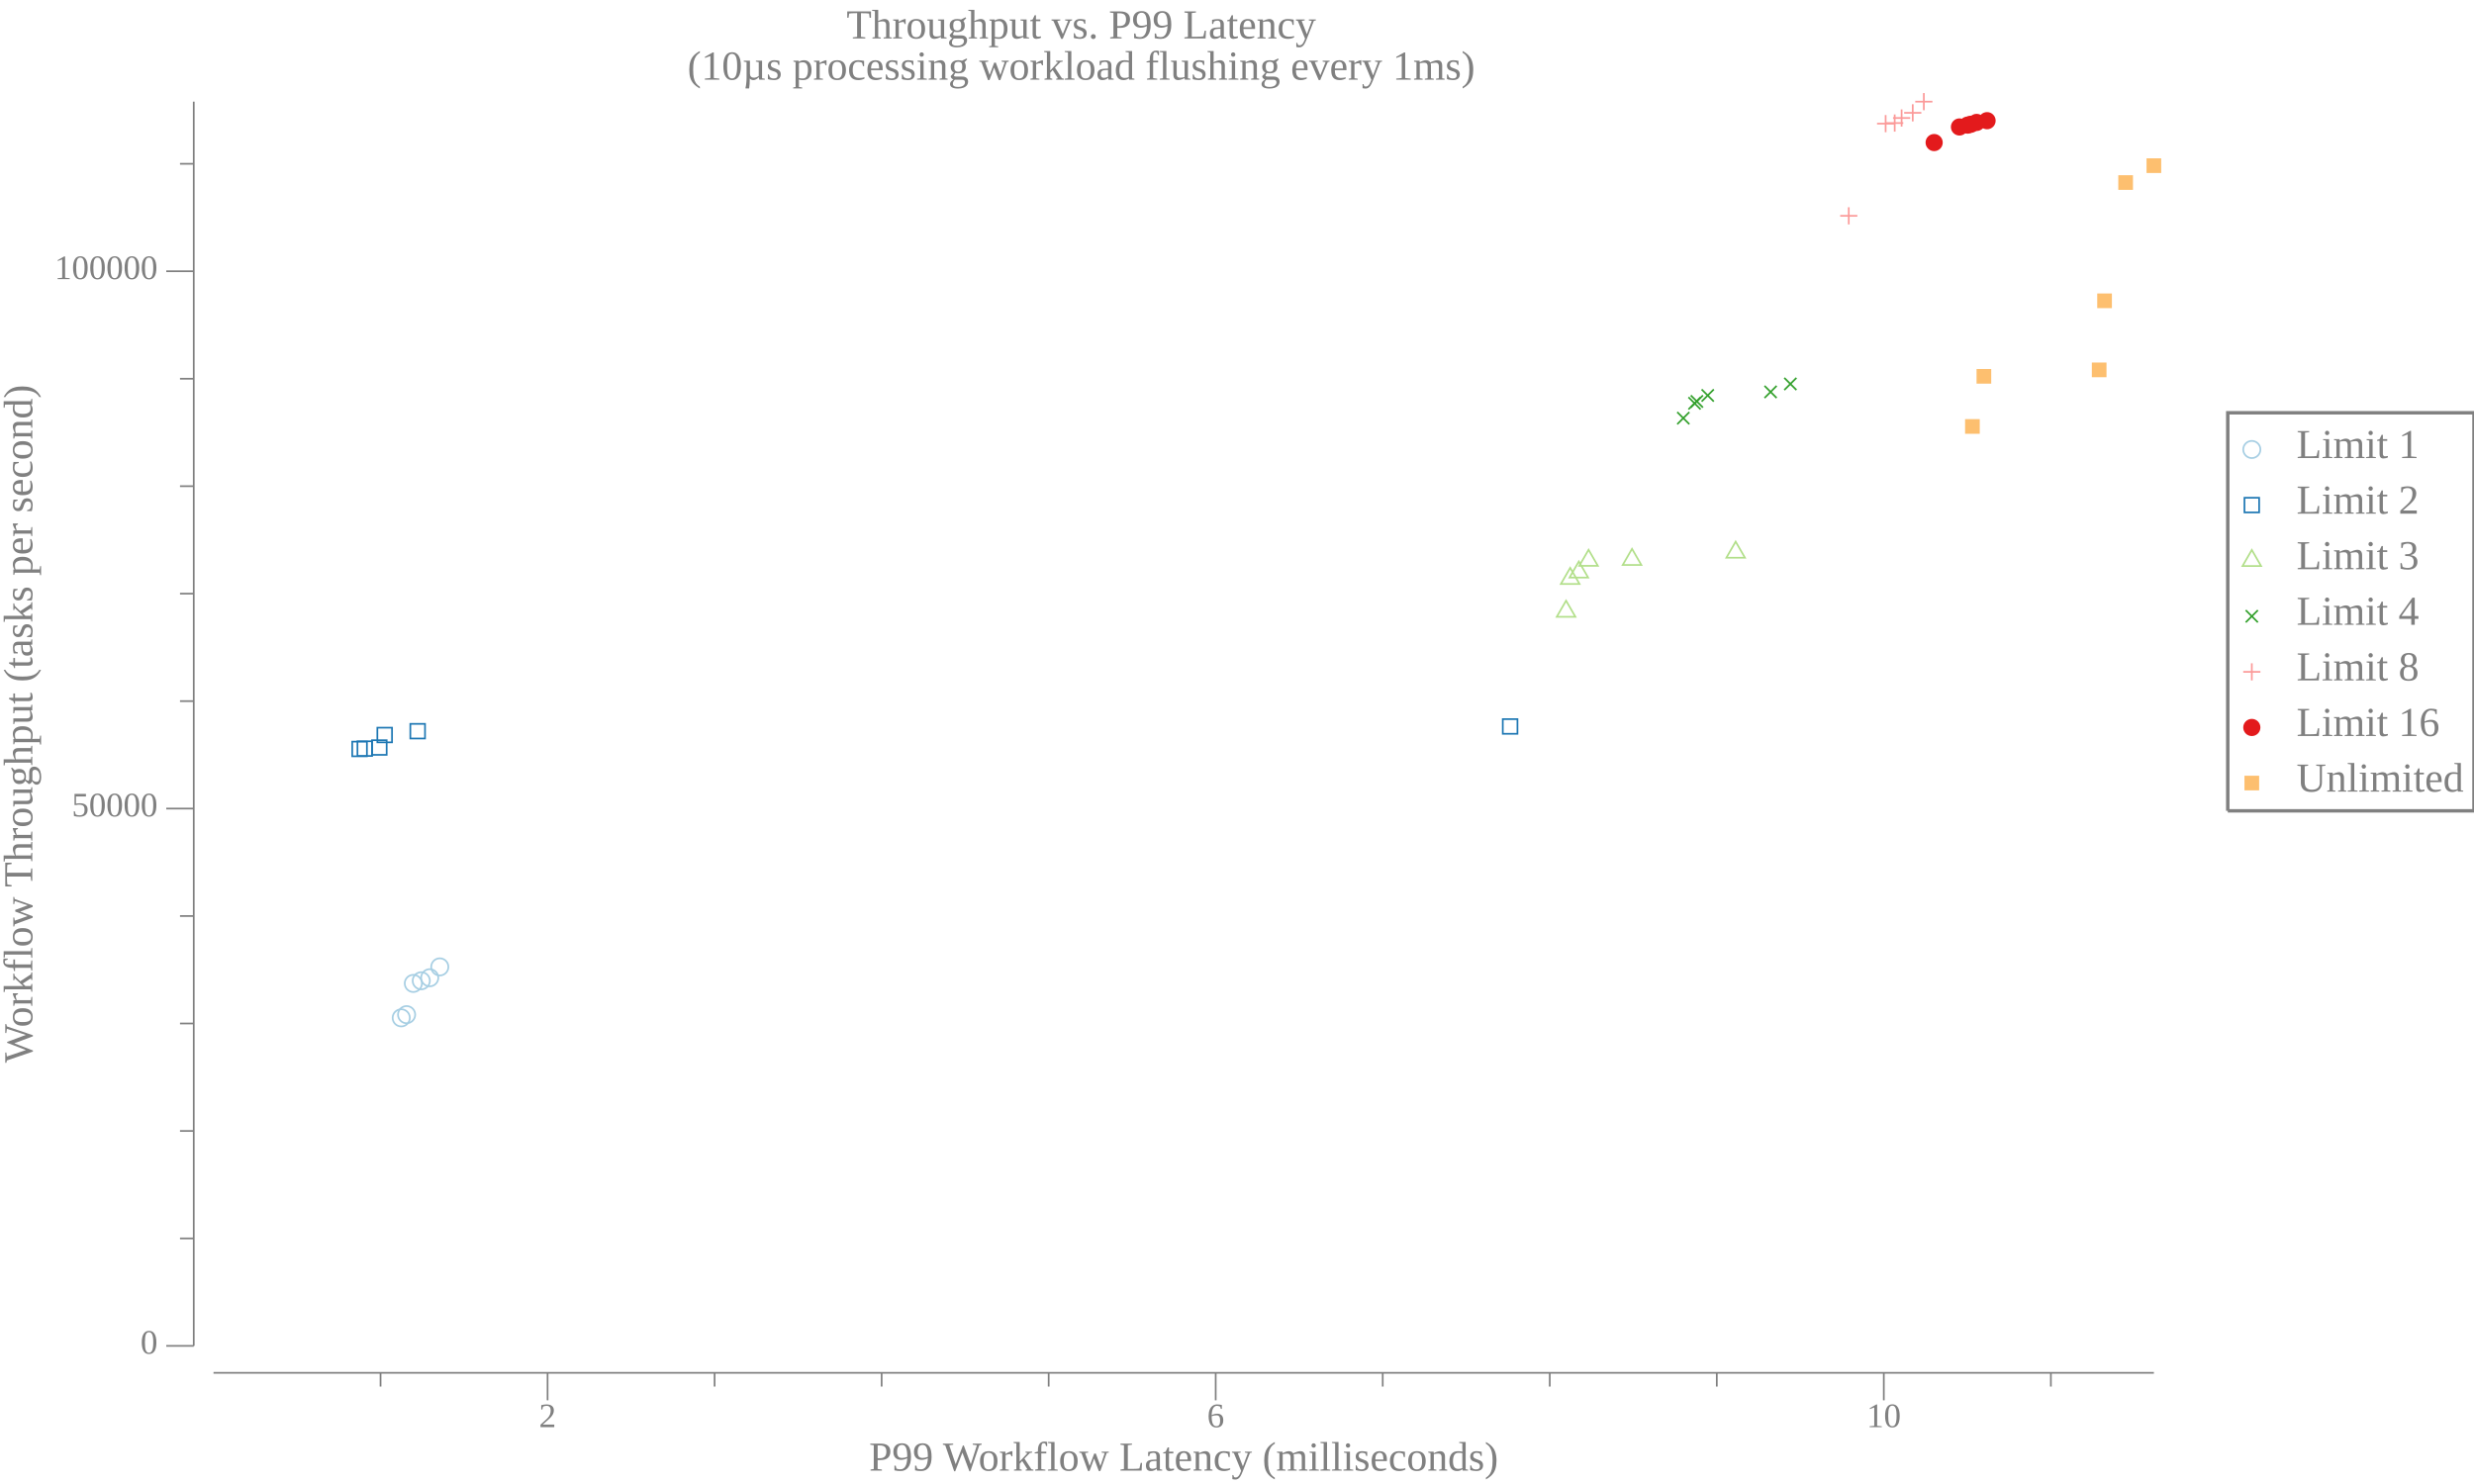
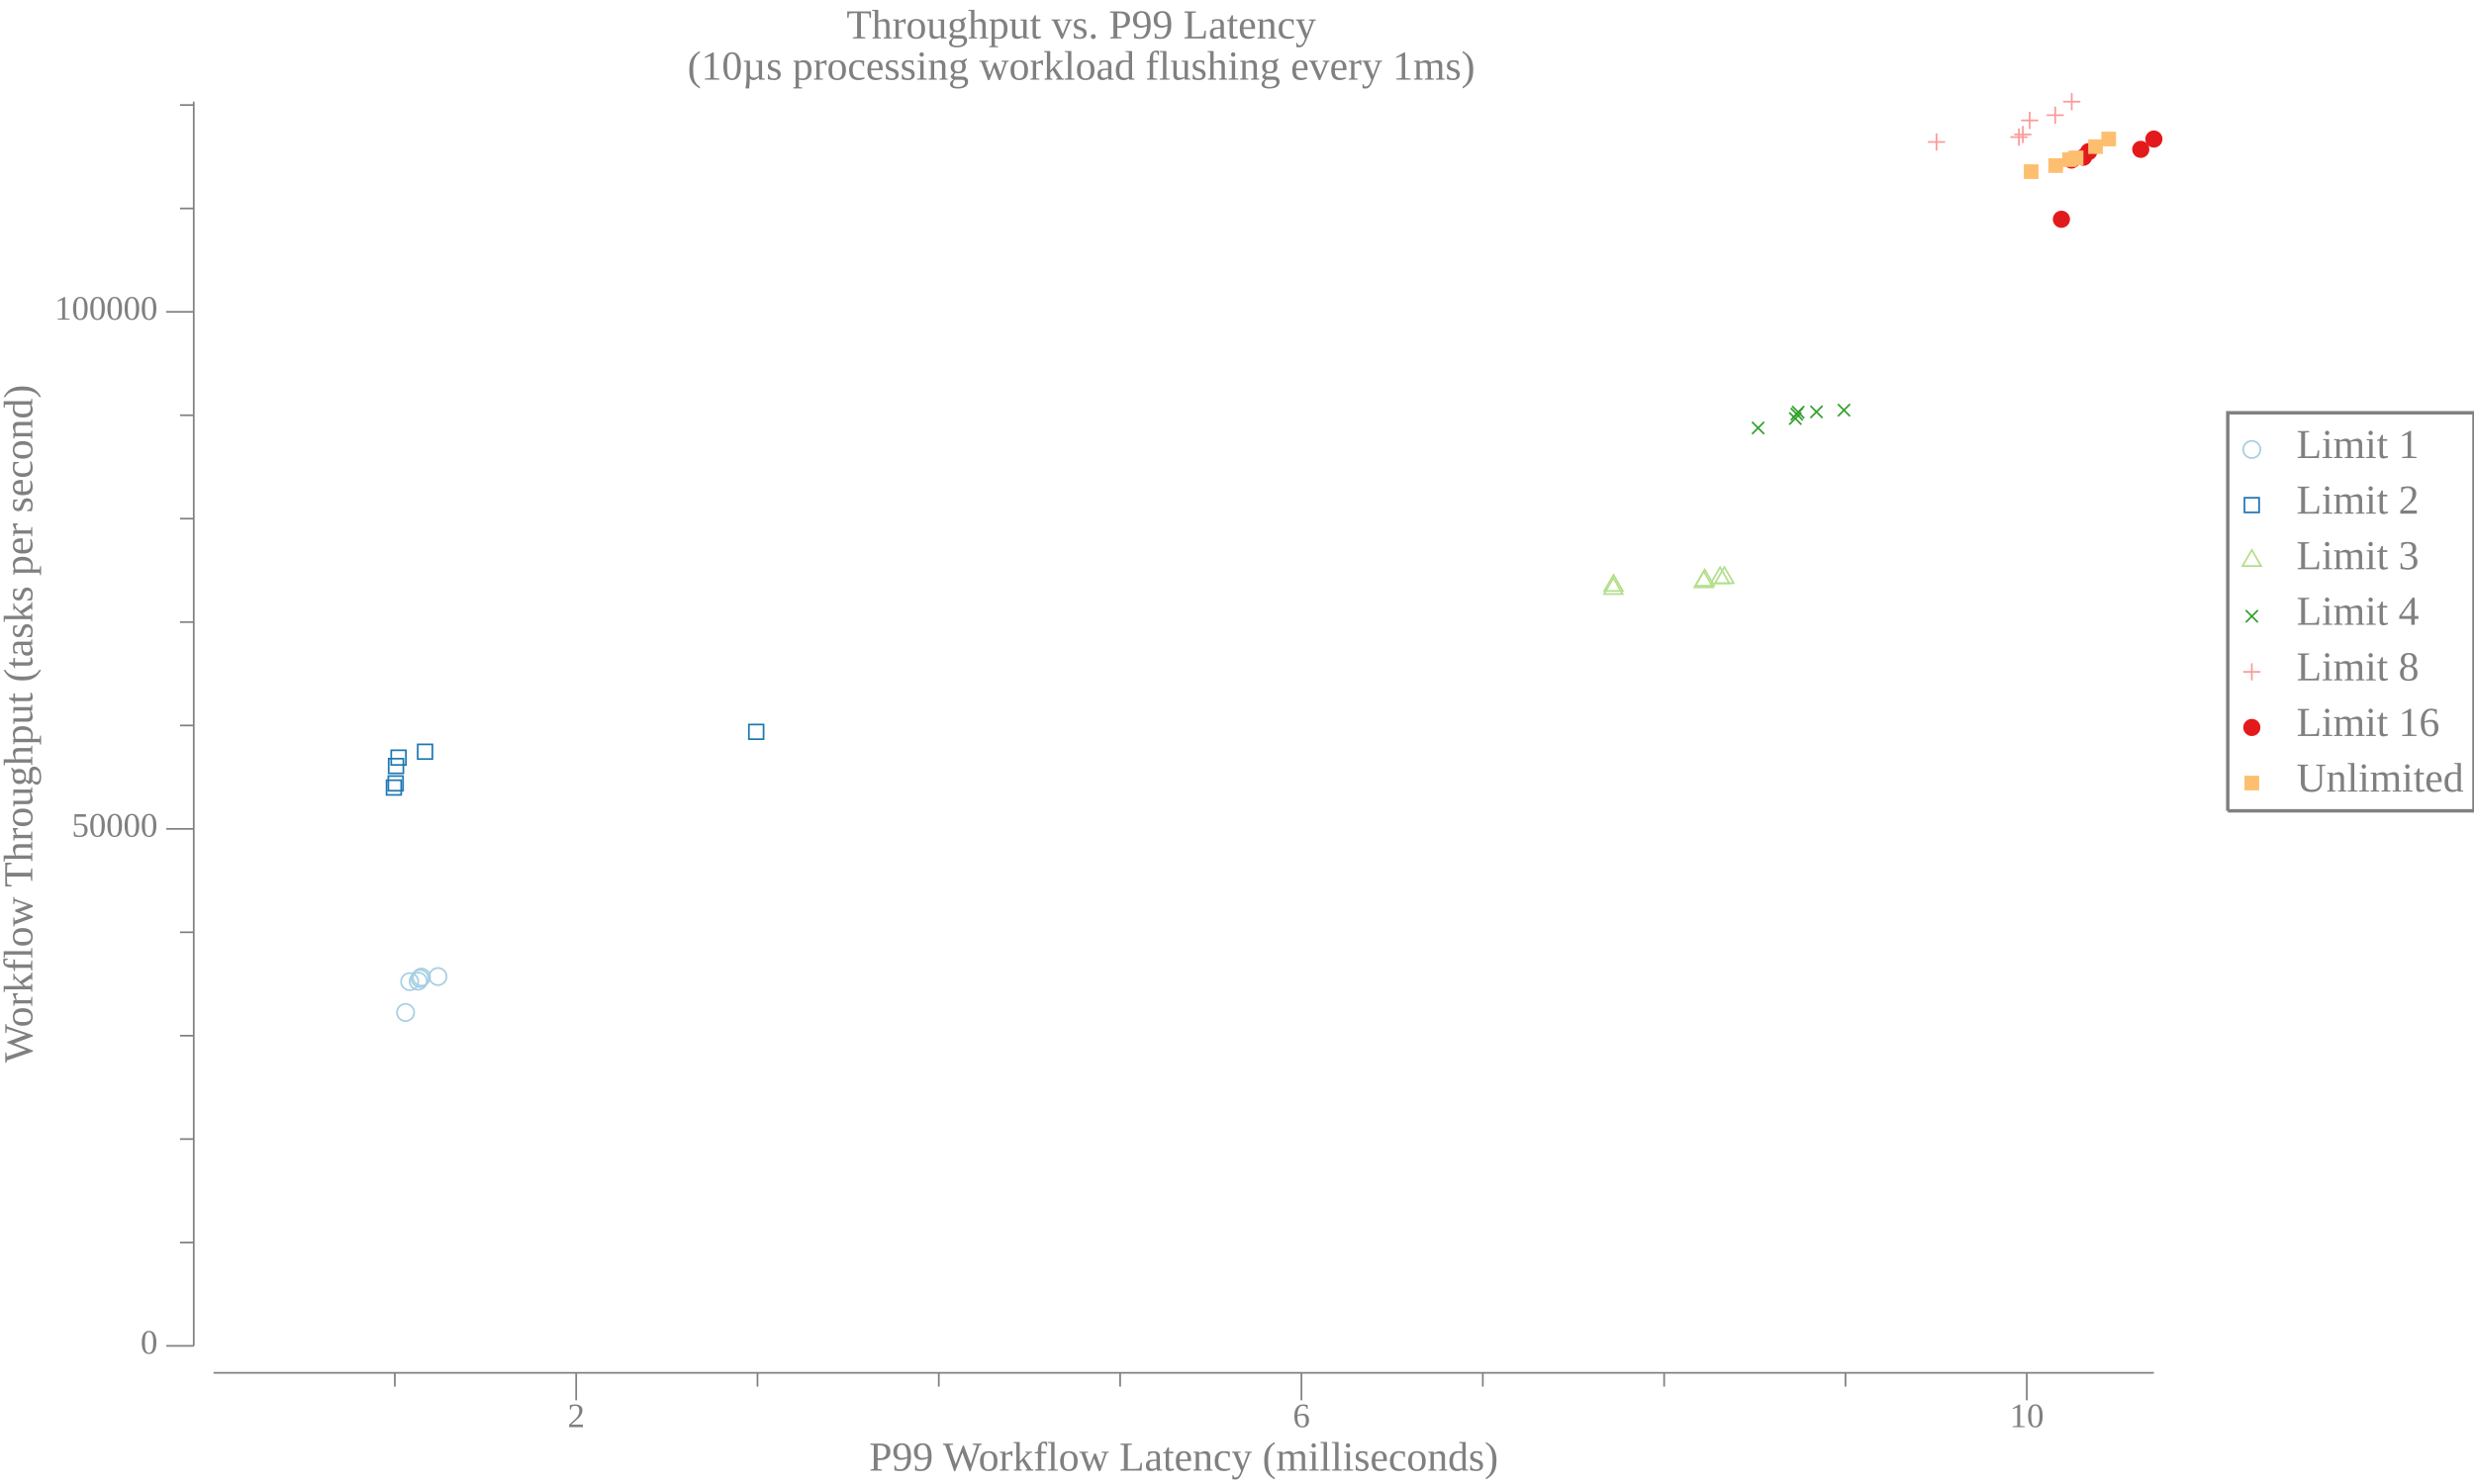
<svg xmlns="http://www.w3.org/2000/svg" width="720pt" height="432pt" viewBox="0 0 720 432">
  <g transform="scale(1, -1) translate(0, -432)">
    <path d="M657.84,301.15A2.5,2.5 0 1 1 652.84,301.15A2.5,2.5 0 1 1 657.84,301.15Z" style="fill:none;stroke:#A6CEE3;stroke-width:0.5" />
    <text x="668.34" y="-298.66" transform="scale(1, -1)" style="font-family:Liberation Serif;font-variant:normal;font-weight:normal;font-style:normal;font-size:12px;fill:#808080">Limit 1</text>
    <path d="M653.2,282.83L657.47,282.83L657.47,287.1L653.2,287.1Z" style="fill:none;stroke:#1F78B4;stroke-width:0.5" />
    <text x="668.34" y="-282.48" transform="scale(1, -1)" style="font-family:Liberation Serif;font-variant:normal;font-weight:normal;font-style:normal;font-size:12px;fill:#808080">Limit 2</text>
    <path d="M655.34,271.91L652.63,267.22L658.04,267.22Z" style="fill:none;stroke:#B2DF8A;stroke-width:0.5" />
    <text x="668.34" y="-266.3" transform="scale(1, -1)" style="font-family:Liberation Serif;font-variant:normal;font-weight:normal;font-style:normal;font-size:12px;fill:#808080">Limit 3</text>
    <path d="M653.57,250.83L657.11,254.37" style="fill:none;stroke:#33A02C;stroke-width:0.5" />
    <path d="M653.57,254.37L657.11,250.83" style="fill:none;stroke:#33A02C;stroke-width:0.5" />
    <text x="668.34" y="-250.11" transform="scale(1, -1)" style="font-family:Liberation Serif;font-variant:normal;font-weight:normal;font-style:normal;font-size:12px;fill:#808080">Limit 4</text>
    <path d="M655.34,238.92L655.34,233.92" style="fill:none;stroke:#FB9A99;stroke-width:0.5" />
    <path d="M652.84,236.42L657.84,236.42" style="fill:none;stroke:#FB9A99;stroke-width:0.5" />
    <text x="668.34" y="-233.93" transform="scale(1, -1)" style="font-family:Liberation Serif;font-variant:normal;font-weight:normal;font-style:normal;font-size:12px;fill:#808080">Limit 8</text>
    <path d="M657.84,220.23A2.5,2.5 0 1 1 652.84,220.23A2.5,2.5 0 1 1 657.84,220.23Z" style="fill:#E31A1C" />
    <text x="668.34" y="-217.75" transform="scale(1, -1)" style="font-family:Liberation Serif;font-variant:normal;font-weight:normal;font-style:normal;font-size:12px;fill:#808080">Limit 16</text>
    <path d="M653.2,201.92L657.47,201.92L657.47,206.18L653.2,206.18Z" style="fill:#FDBF6F" />
    <text x="668.34" y="-201.56" transform="scale(1, -1)" style="font-family:Liberation Serif;font-variant:normal;font-weight:normal;font-style:normal;font-size:12px;fill:#808080">Unlimited</text>
    <path d="M648.34,195.96L648.34,311.84L720,311.84L720,195.96L648.34,195.96" style="fill:none;stroke:#808080" />
    <path d="M0,0L629.34,0L629.34,432L0,432Z" style="fill:#-8000000000000000-8000000000000000-8000000000000000;fill-opacity:0" />
    <text x="246.35" y="-420.81" transform="scale(1, -1)" style="font-family:Liberation Serif;font-variant:normal;font-weight:normal;font-style:normal;font-size:12px;fill:#808080">Throughput vs. P99 Latency</text>
    <text x="200.07" y="-408.81" transform="scale(1, -1)" style="font-family:Liberation Serif;font-variant:normal;font-weight:normal;font-style:normal;font-size:12px;fill:#808080">(10µs processing workload flushing every 1ms)</text>
    <text x="252.93" y="-3.902" transform="scale(1, -1)" style="font-family:Liberation Serif;font-variant:normal;font-weight:normal;font-style:normal;font-size:12px;fill:#808080">P99 Workflow Latency (milliseconds)</text>
-     <text x="156.86" y="-16.541" transform="scale(1, -1)" style="font-family:Liberation Serif;font-variant:normal;font-weight:normal;font-style:normal;font-size:10px;fill:#808080">2</text>
-     <text x="351.3" y="-16.541" transform="scale(1, -1)" style="font-family:Liberation Serif;font-variant:normal;font-weight:normal;font-style:normal;font-size:10px;fill:#808080">6</text>
-     <text x="543.24" y="-16.541" transform="scale(1, -1)" style="font-family:Liberation Serif;font-variant:normal;font-weight:normal;font-style:normal;font-size:10px;fill:#808080">10</text>
-     <path d="M159.36,24.363L159.36,32.363" style="fill:none;stroke:#808080;stroke-width:0.5" />
-     <path d="M353.8,24.363L353.8,32.363" style="fill:none;stroke:#808080;stroke-width:0.5" />
-     <path d="M548.24,24.363L548.24,32.363" style="fill:none;stroke:#808080;stroke-width:0.5" />
-     <path d="M110.75,28.363L110.75,32.363" style="fill:none;stroke:#808080;stroke-width:0.5" />
-     <path d="M207.97,28.363L207.97,32.363" style="fill:none;stroke:#808080;stroke-width:0.5" />
-     <path d="M256.58,28.363L256.58,32.363" style="fill:none;stroke:#808080;stroke-width:0.5" />
-     <path d="M305.19,28.363L305.19,32.363" style="fill:none;stroke:#808080;stroke-width:0.5" />
-     <path d="M402.41,28.363L402.41,32.363" style="fill:none;stroke:#808080;stroke-width:0.5" />
-     <path d="M451.02,28.363L451.02,32.363" style="fill:none;stroke:#808080;stroke-width:0.5" />
-     <path d="M499.63,28.363L499.63,32.363" style="fill:none;stroke:#808080;stroke-width:0.5" />
-     <path d="M596.86,28.363L596.86,32.363" style="fill:none;stroke:#808080;stroke-width:0.5" />
+     <text x="165.18" y="-16.541" transform="scale(1, -1)" style="font-family:Liberation Serif;font-variant:normal;font-weight:normal;font-style:normal;font-size:10px;fill:#808080">2</text>
+     <text x="376.26" y="-16.541" transform="scale(1, -1)" style="font-family:Liberation Serif;font-variant:normal;font-weight:normal;font-style:normal;font-size:10px;fill:#808080">6</text>
+     <text x="584.85" y="-16.541" transform="scale(1, -1)" style="font-family:Liberation Serif;font-variant:normal;font-weight:normal;font-style:normal;font-size:10px;fill:#808080">10</text>
+     <path d="M167.68,24.363L167.68,32.363" style="fill:none;stroke:#808080;stroke-width:0.5" />
+     <path d="M378.76,24.363L378.76,32.363" style="fill:none;stroke:#808080;stroke-width:0.5" />
+     <path d="M589.85,24.363L589.85,32.363" style="fill:none;stroke:#808080;stroke-width:0.5" />
+     <path d="M114.91,28.363L114.91,32.363" style="fill:none;stroke:#808080;stroke-width:0.5" />
+     <path d="M220.45,28.363L220.45,32.363" style="fill:none;stroke:#808080;stroke-width:0.5" />
+     <path d="M273.22,28.363L273.22,32.363" style="fill:none;stroke:#808080;stroke-width:0.5" />
+     <path d="M325.99,28.363L325.99,32.363" style="fill:none;stroke:#808080;stroke-width:0.5" />
+     <path d="M431.54,28.363L431.54,32.363" style="fill:none;stroke:#808080;stroke-width:0.5" />
+     <path d="M484.31,28.363L484.31,32.363" style="fill:none;stroke:#808080;stroke-width:0.5" />
+     <path d="M537.08,28.363L537.08,32.363" style="fill:none;stroke:#808080;stroke-width:0.5" />
    <path d="M62.135,32.363L626.84,32.363" style="fill:none;stroke:#808080;stroke-width:0.5" />
    <g transform="rotate(90)">
      <text x="122.59" y="9.387" transform="scale(1, -1)" style="font-family:Liberation Serif;font-variant:normal;font-weight:normal;font-style:normal;font-size:12px;fill:#808080">Workflow Throughput (tasks per second)</text>
    </g>
    <text x="40.885" y="-37.924" transform="scale(1, -1)" style="font-family:Liberation Serif;font-variant:normal;font-weight:normal;font-style:normal;font-size:10px;fill:#808080">0</text>
-     <text x="20.885" y="-194.34" transform="scale(1, -1)" style="font-family:Liberation Serif;font-variant:normal;font-weight:normal;font-style:normal;font-size:10px;fill:#808080">50000</text>
-     <text x="15.885" y="-350.75" transform="scale(1, -1)" style="font-family:Liberation Serif;font-variant:normal;font-weight:normal;font-style:normal;font-size:10px;fill:#808080">100000</text>
+     <text x="20.885" y="-188.43" transform="scale(1, -1)" style="font-family:Liberation Serif;font-variant:normal;font-weight:normal;font-style:normal;font-size:10px;fill:#808080">50000</text>
+     <text x="15.885" y="-338.93" transform="scale(1, -1)" style="font-family:Liberation Serif;font-variant:normal;font-weight:normal;font-style:normal;font-size:10px;fill:#808080">100000</text>
    <path d="M48.385,40.209L56.385,40.209" style="fill:none;stroke:#808080;stroke-width:0.5" />
-     <path d="M48.385,196.62L56.385,196.62" style="fill:none;stroke:#808080;stroke-width:0.5" />
-     <path d="M48.385,353.04L56.385,353.04" style="fill:none;stroke:#808080;stroke-width:0.5" />
-     <path d="M52.385,71.492L56.385,71.492" style="fill:none;stroke:#808080;stroke-width:0.5" />
-     <path d="M52.385,102.77L56.385,102.77" style="fill:none;stroke:#808080;stroke-width:0.5" />
-     <path d="M52.385,134.06L56.385,134.06" style="fill:none;stroke:#808080;stroke-width:0.5" />
-     <path d="M52.385,165.34L56.385,165.34" style="fill:none;stroke:#808080;stroke-width:0.5" />
-     <path d="M52.385,227.9L56.385,227.9" style="fill:none;stroke:#808080;stroke-width:0.5" />
-     <path d="M52.385,259.19L56.385,259.19" style="fill:none;stroke:#808080;stroke-width:0.5" />
-     <path d="M52.385,290.47L56.385,290.47" style="fill:none;stroke:#808080;stroke-width:0.5" />
-     <path d="M52.385,321.75L56.385,321.75" style="fill:none;stroke:#808080;stroke-width:0.5" />
-     <path d="M52.385,384.32L56.385,384.32" style="fill:none;stroke:#808080;stroke-width:0.5" />
+     <path d="M48.385,190.71L56.385,190.71" style="fill:none;stroke:#808080;stroke-width:0.5" />
+     <path d="M48.385,341.22L56.385,341.22" style="fill:none;stroke:#808080;stroke-width:0.5" />
+     <path d="M52.385,70.31L56.385,70.31" style="fill:none;stroke:#808080;stroke-width:0.5" />
+     <path d="M52.385,100.41L56.385,100.41" style="fill:none;stroke:#808080;stroke-width:0.5" />
+     <path d="M52.385,130.51L56.385,130.51" style="fill:none;stroke:#808080;stroke-width:0.5" />
+     <path d="M52.385,160.61L56.385,160.61" style="fill:none;stroke:#808080;stroke-width:0.5" />
+     <path d="M52.385,220.81L56.385,220.81" style="fill:none;stroke:#808080;stroke-width:0.5" />
+     <path d="M52.385,250.91L56.385,250.91" style="fill:none;stroke:#808080;stroke-width:0.5" />
+     <path d="M52.385,281.02L56.385,281.02" style="fill:none;stroke:#808080;stroke-width:0.5" />
+     <path d="M52.385,311.12L56.385,311.12" style="fill:none;stroke:#808080;stroke-width:0.5" />
+     <path d="M52.385,371.32L56.385,371.32" style="fill:none;stroke:#808080;stroke-width:0.5" />
+     <path d="M52.385,401.42L56.385,401.42" style="fill:none;stroke:#808080;stroke-width:0.5" />
    <path d="M56.385,40.209L56.385,402.41" style="fill:none;stroke:#808080;stroke-width:0.5" />
-     <path d="M119.27,135.7A2.5,2.5 0 1 1 114.27,135.7A2.5,2.5 0 1 1 119.27,135.7Z" style="fill:none;stroke:#A6CEE3;stroke-width:0.5" />
-     <path d="M120.83,136.63A2.5,2.5 0 1 1 115.83,136.63A2.5,2.5 0 1 1 120.83,136.63Z" style="fill:none;stroke:#A6CEE3;stroke-width:0.5" />
-     <path d="M122.79,145.72A2.5,2.5 0 1 1 117.79,145.72A2.5,2.5 0 1 1 122.79,145.72Z" style="fill:none;stroke:#A6CEE3;stroke-width:0.5" />
-     <path d="M125.1,146.49A2.5,2.5 0 1 1 120.1,146.49A2.5,2.5 0 1 1 125.1,146.49Z" style="fill:none;stroke:#A6CEE3;stroke-width:0.5" />
-     <path d="M127.56,147.37A2.5,2.5 0 1 1 122.56,147.37A2.5,2.5 0 1 1 127.56,147.37Z" style="fill:none;stroke:#A6CEE3;stroke-width:0.5" />
-     <path d="M130.49,150.53A2.5,2.5 0 1 1 125.49,150.53A2.5,2.5 0 1 1 130.49,150.53Z" style="fill:none;stroke:#A6CEE3;stroke-width:0.5" />
-     <path d="M102.51,211.84L106.78,211.84L106.78,216.11L102.51,216.11Z" style="fill:none;stroke:#1F78B4;stroke-width:0.5" />
-     <path d="M104.03,211.94L108.29,211.94L108.29,216.21L104.03,216.21Z" style="fill:none;stroke:#1F78B4;stroke-width:0.5" />
-     <path d="M108.26,212.26L112.53,212.26L112.53,216.52L108.26,216.52Z" style="fill:none;stroke:#1F78B4;stroke-width:0.5" />
-     <path d="M109.82,215.9L114.09,215.9L114.09,220.17L109.82,220.17Z" style="fill:none;stroke:#1F78B4;stroke-width:0.5" />
-     <path d="M119.42,217.02L123.69,217.02L123.69,221.28L119.42,221.28Z" style="fill:none;stroke:#1F78B4;stroke-width:0.5" />
-     <path d="M437.35,218.39L441.62,218.39L441.62,222.66L437.35,222.66Z" style="fill:none;stroke:#1F78B4;stroke-width:0.5" />
-     <path d="M455.77,257.14L453.06,252.45L458.48,252.45Z" style="fill:none;stroke:#B2DF8A;stroke-width:0.5" />
-     <path d="M456.97,266.7L454.26,262.01L459.68,262.01Z" style="fill:none;stroke:#B2DF8A;stroke-width:0.5" />
-     <path d="M459.48,268.55L456.78,263.87L462.19,263.87Z" style="fill:none;stroke:#B2DF8A;stroke-width:0.5" />
-     <path d="M462.32,271.96L459.61,267.28L465.02,267.28Z" style="fill:none;stroke:#B2DF8A;stroke-width:0.5" />
-     <path d="M474.96,272.23L472.26,267.54L477.67,267.54Z" style="fill:none;stroke:#B2DF8A;stroke-width:0.5" />
-     <path d="M505.12,274.33L502.42,269.64L507.83,269.64Z" style="fill:none;stroke:#B2DF8A;stroke-width:0.5" />
-     <path d="M488.12,308.51L491.65,312.04" style="fill:none;stroke:#33A02C;stroke-width:0.5" />
-     <path d="M488.12,312.04L491.65,308.51" style="fill:none;stroke:#33A02C;stroke-width:0.5" />
-     <path d="M491.39,312.83L494.92,316.37" style="fill:none;stroke:#33A02C;stroke-width:0.5" />
-     <path d="M491.39,316.37L494.92,312.83" style="fill:none;stroke:#33A02C;stroke-width:0.5" />
-     <path d="M492.07,313.37L495.6,316.91" style="fill:none;stroke:#33A02C;stroke-width:0.5" />
-     <path d="M492.07,316.91L495.6,313.37" style="fill:none;stroke:#33A02C;stroke-width:0.5" />
-     <path d="M495.22,315.12L498.76,318.65" style="fill:none;stroke:#33A02C;stroke-width:0.5" />
-     <path d="M495.22,318.65L498.76,315.12" style="fill:none;stroke:#33A02C;stroke-width:0.5" />
-     <path d="M513.52,316.15L517.05,319.68" style="fill:none;stroke:#33A02C;stroke-width:0.5" />
-     <path d="M513.52,319.68L517.05,316.15" style="fill:none;stroke:#33A02C;stroke-width:0.5" />
-     <path d="M519.28,318.47L522.81,322" style="fill:none;stroke:#33A02C;stroke-width:0.5" />
-     <path d="M519.28,322L522.81,318.47" style="fill:none;stroke:#33A02C;stroke-width:0.5" />
-     <path d="M538.04,371.67L538.04,366.67" style="fill:none;stroke:#FB9A99;stroke-width:0.5" />
-     <path d="M535.54,369.17L540.54,369.17" style="fill:none;stroke:#FB9A99;stroke-width:0.5" />
-     <path d="M548.77,398.51L548.77,393.51" style="fill:none;stroke:#FB9A99;stroke-width:0.5" />
-     <path d="M546.27,396.01L551.27,396.01" style="fill:none;stroke:#FB9A99;stroke-width:0.5" />
-     <path d="M551.41,398.68L551.41,393.68" style="fill:none;stroke:#FB9A99;stroke-width:0.5" />
-     <path d="M548.91,396.18L553.91,396.18" style="fill:none;stroke:#FB9A99;stroke-width:0.5" />
-     <path d="M553.42,400.15L553.42,395.15" style="fill:none;stroke:#FB9A99;stroke-width:0.5" />
-     <path d="M550.92,397.65L555.92,397.65" style="fill:none;stroke:#FB9A99;stroke-width:0.5" />
-     <path d="M556.66,401.66L556.66,396.66" style="fill:none;stroke:#FB9A99;stroke-width:0.5" />
-     <path d="M554.16,399.16L559.16,399.16" style="fill:none;stroke:#FB9A99;stroke-width:0.5" />
-     <path d="M559.89,404.91L559.89,399.91" style="fill:none;stroke:#FB9A99;stroke-width:0.5" />
-     <path d="M557.39,402.41L562.39,402.41" style="fill:none;stroke:#FB9A99;stroke-width:0.5" />
-     <path d="M565.39,390.5A2.5,2.5 0 1 1 560.39,390.5A2.5,2.5 0 1 1 565.39,390.5Z" style="fill:#E31A1C" />
-     <path d="M572.76,395.04A2.5,2.5 0 1 1 567.76,395.04A2.5,2.5 0 1 1 572.76,395.04Z" style="fill:#E31A1C" />
-     <path d="M575.14,395.58A2.5,2.5 0 1 1 570.14,395.58A2.5,2.5 0 1 1 575.14,395.58Z" style="fill:#E31A1C" />
-     <path d="M576.08,395.83A2.5,2.5 0 1 1 571.08,395.83A2.5,2.5 0 1 1 576.08,395.83Z" style="fill:#E31A1C" />
-     <path d="M577.75,396.36A2.5,2.5 0 1 1 572.75,396.36A2.5,2.5 0 1 1 577.75,396.36Z" style="fill:#E31A1C" />
-     <path d="M580.79,396.87A2.5,2.5 0 1 1 575.79,396.87A2.5,2.5 0 1 1 580.79,396.87Z" style="fill:#E31A1C" />
-     <path d="M571.89,305.72L576.16,305.72L576.16,309.99L571.89,309.99Z" style="fill:#FDBF6F" />
-     <path d="M575.23,320.32L579.5,320.32L579.5,324.58L575.23,324.58Z" style="fill:#FDBF6F" />
-     <path d="M608.78,322.19L613.05,322.19L613.05,326.46L608.78,326.46Z" style="fill:#FDBF6F" />
-     <path d="M610.35,342.3L614.62,342.3L614.62,346.57L610.35,346.57Z" style="fill:#FDBF6F" />
-     <path d="M616.48,376.73L620.75,376.73L620.75,380.99L616.48,380.99Z" style="fill:#FDBF6F" />
-     <path d="M624.7,381.64L628.97,381.64L628.97,385.91L624.7,385.91Z" style="fill:#FDBF6F" />
+     <path d="M120.53,137.26A2.5,2.5 0 1 1 115.53,137.26A2.5,2.5 0 1 1 120.53,137.26Z" style="fill:none;stroke:#A6CEE3;stroke-width:0.5" />
+     <path d="M121.73,146.24A2.5,2.5 0 1 1 116.73,146.24A2.5,2.5 0 1 1 121.73,146.24Z" style="fill:none;stroke:#A6CEE3;stroke-width:0.5" />
+     <path d="M124.22,146.37A2.5,2.5 0 1 1 119.22,146.37A2.5,2.5 0 1 1 124.22,146.37Z" style="fill:none;stroke:#A6CEE3;stroke-width:0.5" />
+     <path d="M124.73,147.15A2.5,2.5 0 1 1 119.73,147.15A2.5,2.5 0 1 1 124.73,147.15Z" style="fill:none;stroke:#A6CEE3;stroke-width:0.5" />
+     <path d="M125.15,147.56A2.5,2.5 0 1 1 120.15,147.56A2.5,2.5 0 1 1 125.15,147.56Z" style="fill:none;stroke:#A6CEE3;stroke-width:0.5" />
+     <path d="M129.96,147.72A2.5,2.5 0 1 1 124.96,147.72A2.5,2.5 0 1 1 129.96,147.72Z" style="fill:none;stroke:#A6CEE3;stroke-width:0.5" />
+     <path d="M112.5,200.6L116.76,200.6L116.76,204.87L112.5,204.87Z" style="fill:none;stroke:#1F78B4;stroke-width:0.5" />
+     <path d="M113.02,201.82L117.29,201.82L117.29,206.09L113.02,206.09Z" style="fill:none;stroke:#1F78B4;stroke-width:0.5" />
+     <path d="M113.12,206.88L117.39,206.88L117.39,211.15L113.12,211.15Z" style="fill:none;stroke:#1F78B4;stroke-width:0.5" />
+     <path d="M113.86,209.32L118.13,209.32L118.13,213.59L113.86,213.59Z" style="fill:none;stroke:#1F78B4;stroke-width:0.5" />
+     <path d="M121.57,211.04L125.84,211.04L125.84,215.31L121.57,215.31Z" style="fill:none;stroke:#1F78B4;stroke-width:0.5" />
+     <path d="M217.95,216.82L222.22,216.82L222.22,221.09L217.95,221.09Z" style="fill:none;stroke:#1F78B4;stroke-width:0.5" />
+     <path d="M469.54,263.76L466.83,259.07L472.24,259.07Z" style="fill:none;stroke:#B2DF8A;stroke-width:0.5" />
+     <path d="M469.58,264.66L466.87,259.97L472.29,259.97Z" style="fill:none;stroke:#B2DF8A;stroke-width:0.5" />
+     <path d="M495.81,265.72L493.11,261.03L498.52,261.03Z" style="fill:none;stroke:#B2DF8A;stroke-width:0.5" />
+     <path d="M496.14,266.19L493.44,261.51L498.85,261.51Z" style="fill:none;stroke:#B2DF8A;stroke-width:0.5" />
+     <path d="M500.59,266.87L497.88,262.18L503.3,262.18Z" style="fill:none;stroke:#B2DF8A;stroke-width:0.5" />
+     <path d="M501.84,266.93L499.13,262.24L504.55,262.24Z" style="fill:none;stroke:#B2DF8A;stroke-width:0.5" />
+     <path d="M509.88,305.65L513.42,309.18" style="fill:none;stroke:#33A02C;stroke-width:0.5" />
+     <path d="M509.88,309.18L513.42,305.65" style="fill:none;stroke:#33A02C;stroke-width:0.5" />
+     <path d="M520.72,308.4L524.25,311.93" style="fill:none;stroke:#33A02C;stroke-width:0.5" />
+     <path d="M520.72,311.93L524.25,308.4" style="fill:none;stroke:#33A02C;stroke-width:0.5" />
+     <path d="M521.15,309.66L524.68,313.19" style="fill:none;stroke:#33A02C;stroke-width:0.5" />
+     <path d="M521.15,313.19L524.68,309.66" style="fill:none;stroke:#33A02C;stroke-width:0.5" />
+     <path d="M521.55,310.25L525.09,313.79" style="fill:none;stroke:#33A02C;stroke-width:0.5" />
+     <path d="M521.55,313.79L525.09,310.25" style="fill:none;stroke:#33A02C;stroke-width:0.5" />
+     <path d="M526.87,310.34L530.41,313.87" style="fill:none;stroke:#33A02C;stroke-width:0.5" />
+     <path d="M526.87,313.87L530.41,310.34" style="fill:none;stroke:#33A02C;stroke-width:0.5" />
+     <path d="M534.87,310.83L538.4,314.37" style="fill:none;stroke:#33A02C;stroke-width:0.5" />
+     <path d="M534.87,314.37L538.4,310.83" style="fill:none;stroke:#33A02C;stroke-width:0.5" />
+     <path d="M563.57,393.17L563.57,388.17" style="fill:none;stroke:#FB9A99;stroke-width:0.5" />
+     <path d="M561.07,390.67L566.07,390.67" style="fill:none;stroke:#FB9A99;stroke-width:0.5" />
+     <path d="M587.56,394.59L587.56,389.59" style="fill:none;stroke:#FB9A99;stroke-width:0.5" />
+     <path d="M585.06,392.09L590.06,392.09" style="fill:none;stroke:#FB9A99;stroke-width:0.5" />
+     <path d="M588.7,395.35L588.7,390.35" style="fill:none;stroke:#FB9A99;stroke-width:0.5" />
+     <path d="M586.2,392.85L591.2,392.85" style="fill:none;stroke:#FB9A99;stroke-width:0.5" />
+     <path d="M590.7,399.45L590.7,394.45" style="fill:none;stroke:#FB9A99;stroke-width:0.5" />
+     <path d="M588.2,396.95L593.2,396.95" style="fill:none;stroke:#FB9A99;stroke-width:0.5" />
+     <path d="M598.13,400.97L598.13,395.97" style="fill:none;stroke:#FB9A99;stroke-width:0.5" />
+     <path d="M595.63,398.47L600.63,398.47" style="fill:none;stroke:#FB9A99;stroke-width:0.5" />
+     <path d="M602.93,404.91L602.93,399.91" style="fill:none;stroke:#FB9A99;stroke-width:0.5" />
+     <path d="M600.43,402.41L605.43,402.41" style="fill:none;stroke:#FB9A99;stroke-width:0.5" />
+     <path d="M602.43,368.17A2.5,2.5 0 1 1 597.43,368.17A2.5,2.5 0 1 1 602.43,368.17Z" style="fill:#E31A1C" />
+     <path d="M605.36,385.41A2.5,2.5 0 1 1 600.36,385.41A2.5,2.5 0 1 1 605.36,385.41Z" style="fill:#E31A1C" />
+     <path d="M608.85,386.24A2.5,2.5 0 1 1 603.85,386.24A2.5,2.5 0 1 1 608.85,386.24Z" style="fill:#E31A1C" />
+     <path d="M610.38,387.86A2.5,2.5 0 1 1 605.38,387.86A2.5,2.5 0 1 1 610.38,387.86Z" style="fill:#E31A1C" />
+     <path d="M625.52,388.52A2.5,2.5 0 1 1 620.52,388.52A2.5,2.5 0 1 1 625.52,388.52Z" style="fill:#E31A1C" />
+     <path d="M629.34,391.52A2.5,2.5 0 1 1 624.34,391.52A2.5,2.5 0 1 1 629.34,391.52Z" style="fill:#E31A1C" />
+     <path d="M588.99,379.89L593.26,379.89L593.26,384.16L588.99,384.16Z" style="fill:#FDBF6F" />
+     <path d="M596.12,381.67L600.39,381.67L600.39,385.93L596.12,385.93Z" style="fill:#FDBF6F" />
+     <path d="M600.16,383.4L604.42,383.4L604.42,387.67L600.16,387.67Z" style="fill:#FDBF6F" />
+     <path d="M602.06,383.92L606.33,383.92L606.33,388.18L602.06,388.18Z" style="fill:#FDBF6F" />
+     <path d="M607.73,387.18L611.99,387.18L611.99,391.45L607.73,391.45Z" style="fill:#FDBF6F" />
+     <path d="M611.56,389.4L615.83,389.4L615.83,393.67L611.56,393.67Z" style="fill:#FDBF6F" />
  </g>
</svg>
